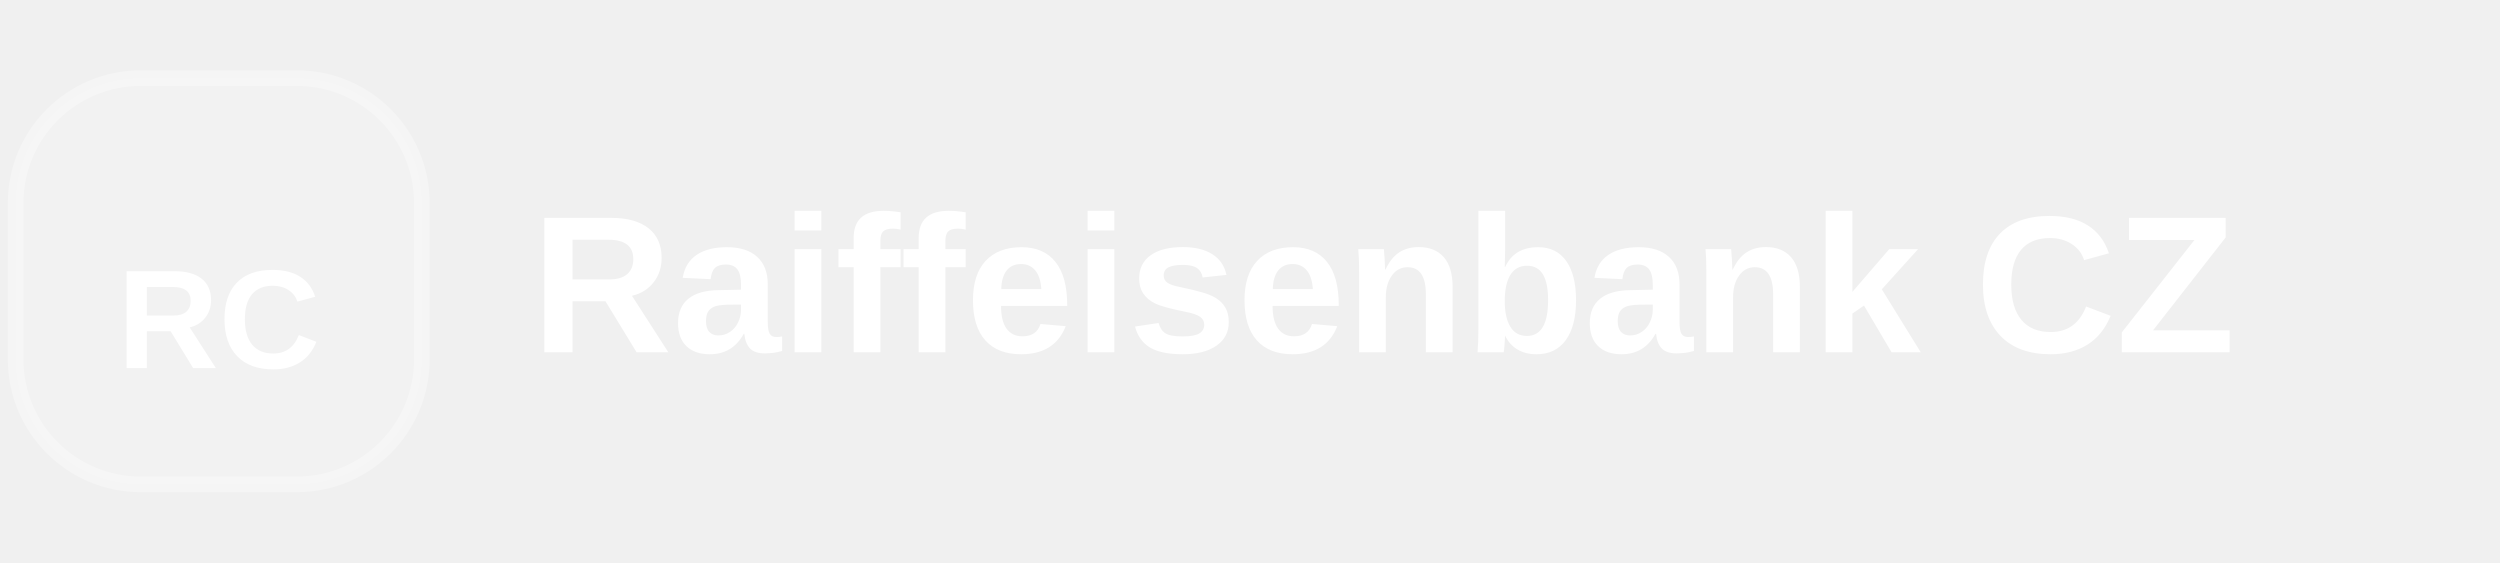
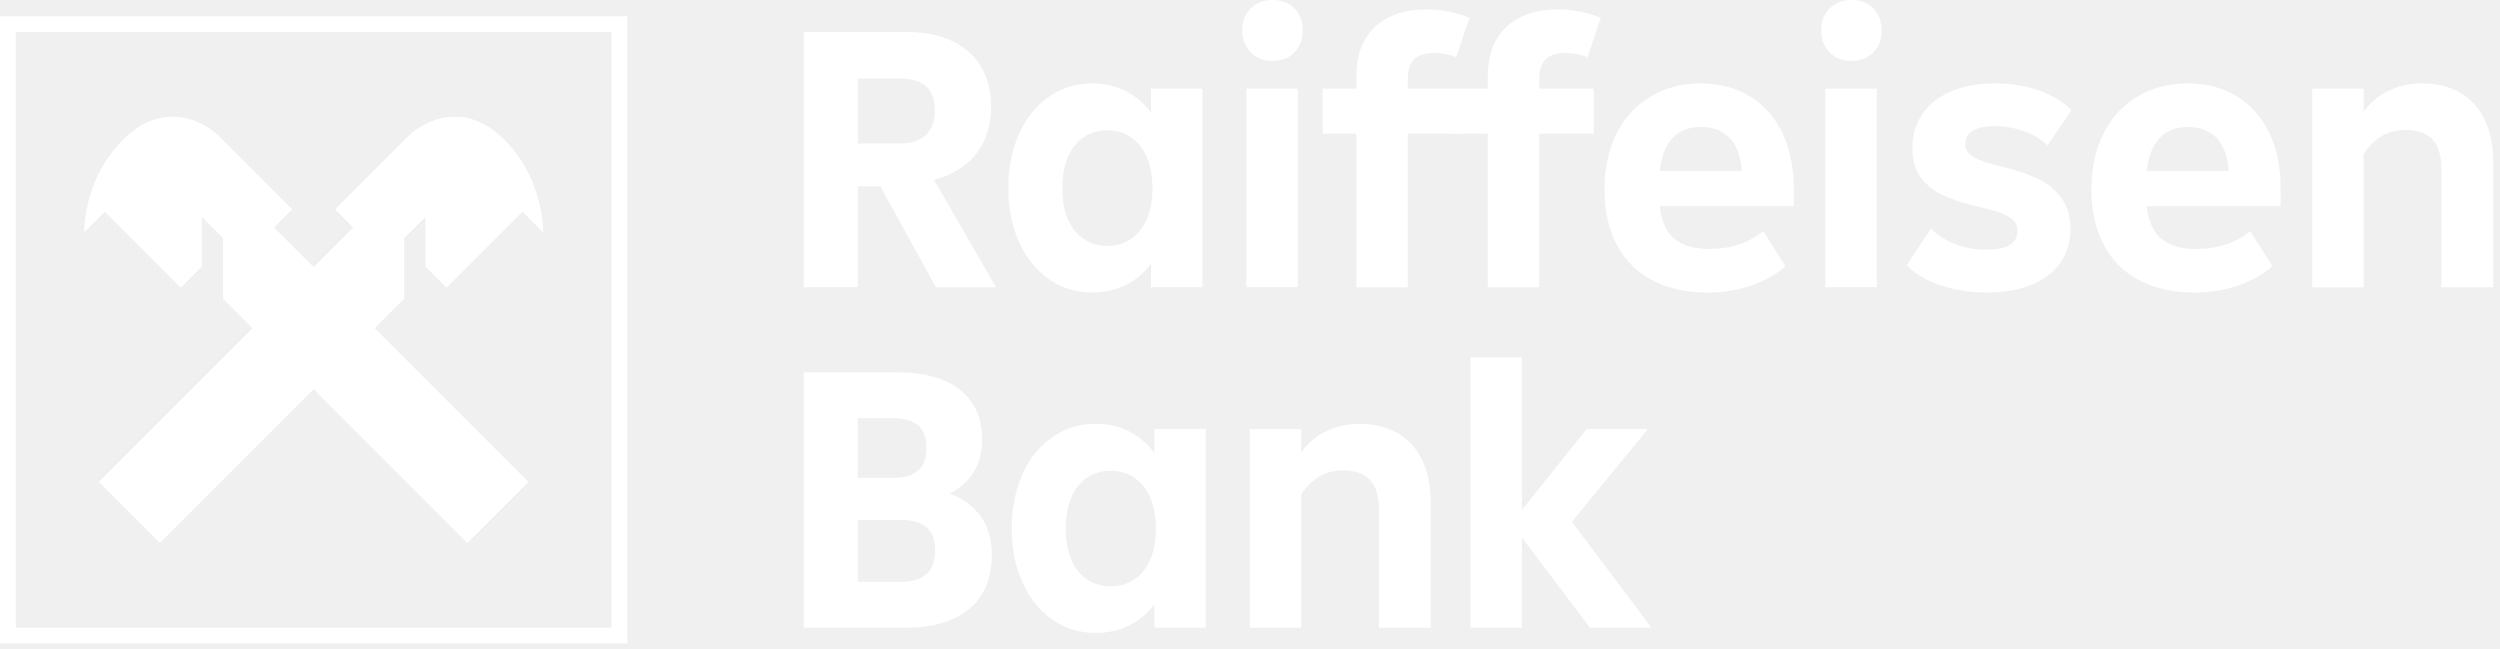
- <svg xmlns="http://www.w3.org/2000/svg" width="320" height="72" viewBox="0 0 320 72" fill="none">
-   <rect x="2" y="10" width="52" height="52" rx="16" fill="white" fill-opacity="0.16" stroke="white" stroke-opacity="0.32" stroke-width="2" />
-   <text x="28" y="42" text-anchor="middle" dominant-baseline="middle" fill="white" font-family="Poppins, Arial, sans-serif" font-size="18" font-weight="700" letter-spacing="0">RC</text>
-   <text x="68" y="38" dominant-baseline="middle" fill="white" font-family="Poppins, Arial, sans-serif" font-size="25" font-weight="700" letter-spacing="0">Raiffeisenbank CZ</text>
+ <svg xmlns="http://www.w3.org/2000/svg" width="158" height="41" viewBox="0 0 158 41" fill="none">
+   <path d="M59.148 18.153L55.635 11.772H54.212V18.153H50.797V2.021H57.276C58.383 2.021 59.34 2.207 60.147 2.579C60.954 2.952 61.57 3.493 61.996 4.206C62.423 4.918 62.638 5.772 62.638 6.768C62.638 7.939 62.326 8.918 61.702 9.711C61.077 10.504 60.187 11.056 59.033 11.371L62.95 18.156H59.154L59.148 18.153ZM54.212 4.961V9.067H56.869C57.582 9.067 58.126 8.889 58.507 8.534C58.887 8.179 59.076 7.661 59.076 6.98C59.076 6.298 58.887 5.754 58.507 5.437C58.126 5.119 57.573 4.961 56.846 4.961H54.212Z" fill="white" />
+   <path d="M72.744 5.603H75.993V18.153H72.744V16.659C72.331 17.229 71.81 17.675 71.178 17.999C70.545 18.322 69.832 18.485 69.042 18.485C68.014 18.485 67.095 18.205 66.291 17.644C65.484 17.083 64.856 16.298 64.404 15.293C63.952 14.289 63.728 13.155 63.728 11.889C63.728 10.624 63.955 9.465 64.404 8.46C64.854 7.455 65.484 6.673 66.291 6.112C67.098 5.551 68.014 5.271 69.042 5.271C69.832 5.271 70.545 5.437 71.178 5.769C71.81 6.101 72.331 6.553 72.744 7.123V5.603ZM71.461 15.116C71.888 14.832 72.225 14.415 72.469 13.871C72.715 13.324 72.835 12.665 72.835 11.889C72.835 11.114 72.712 10.455 72.469 9.908C72.223 9.364 71.888 8.946 71.461 8.663C71.035 8.38 70.545 8.236 69.99 8.236C69.434 8.236 68.942 8.38 68.507 8.663C68.072 8.946 67.737 9.364 67.499 9.908C67.261 10.455 67.144 11.114 67.144 11.889C67.144 12.665 67.261 13.324 67.499 13.871C67.737 14.415 68.072 14.832 68.507 15.116C68.942 15.402 69.437 15.543 69.99 15.543C70.542 15.543 71.035 15.399 71.461 15.116Z" fill="white" />
+   <path d="M79.044 3.312C78.689 2.957 78.512 2.494 78.512 1.924C78.512 1.354 78.689 0.89 79.044 0.535C79.399 0.18 79.863 0 80.433 0C81.002 0 81.46 0.177 81.81 0.535C82.156 0.89 82.331 1.354 82.331 1.924C82.331 2.494 82.156 2.957 81.81 3.312C81.46 3.667 81.002 3.848 80.433 3.848C79.863 3.848 79.399 3.67 79.044 3.312ZM82.022 18.153H78.772V5.603H82.022V18.153Z" fill="white" />
+   <path d="M88.973 5.603H92.414V8.451H88.973V18.156H85.724V8.451H83.588V5.603H85.724V4.844C85.724 3.467 86.119 2.416 86.909 1.689C87.699 0.962 88.784 0.598 90.158 0.598C90.665 0.598 91.146 0.644 91.607 0.741C92.065 0.836 92.486 0.965 92.864 1.122L92.033 3.613C91.607 3.438 91.14 3.352 90.633 3.352C90.046 3.352 89.626 3.487 89.365 3.756C89.105 4.025 88.973 4.437 88.973 4.99V5.605V5.603Z" fill="white" />
+   <path d="M97.279 5.603H100.72V8.451H97.279V18.156H94.029V8.451H91.894V5.603H94.029V4.844C94.029 3.467 94.424 2.416 95.215 1.689C96.005 0.962 97.09 0.598 98.464 0.598C98.971 0.598 99.451 0.644 99.912 0.741C100.371 0.836 100.791 0.965 101.169 1.122L100.339 3.613C99.912 3.438 99.446 3.352 98.939 3.352C98.352 3.352 97.931 3.487 97.671 3.756C97.41 4.025 97.279 4.437 97.279 4.99V5.605V5.603Z" fill="white" />
+   <path d="M113.364 13.029H104.893C105.005 13.979 105.311 14.666 105.818 15.093C106.325 15.52 107.066 15.734 108.048 15.734C108.727 15.734 109.356 15.637 109.935 15.44C110.513 15.242 111.014 14.961 111.441 14.598L112.84 16.828C112.208 17.366 111.472 17.778 110.633 18.062C109.794 18.345 108.893 18.488 107.928 18.488C106.568 18.488 105.397 18.228 104.415 17.707C103.433 17.186 102.686 16.433 102.173 15.454C101.658 14.472 101.403 13.309 101.403 11.967C101.403 10.624 101.655 9.468 102.162 8.454C102.669 7.441 103.384 6.659 104.309 6.104C105.234 5.551 106.29 5.273 107.475 5.273C108.661 5.273 109.697 5.543 110.585 6.081C111.469 6.619 112.153 7.386 112.637 8.382C113.118 9.379 113.362 10.55 113.362 11.895V13.035L113.364 13.029ZM104.893 10.799H110.089C110.009 9.865 109.749 9.17 109.308 8.712C108.864 8.254 108.263 8.025 107.504 8.025C105.987 8.025 105.116 8.949 104.893 10.802V10.799Z" fill="white" />
+   <path d="M115.632 3.312C115.277 2.957 115.1 2.494 115.1 1.924C115.1 1.354 115.277 0.89 115.632 0.535C115.987 0.18 116.451 0 117.021 0C117.59 0 118.048 0.177 118.398 0.535C118.744 0.89 118.919 1.354 118.919 1.924C118.919 2.494 118.744 2.957 118.398 3.312C118.048 3.667 117.59 3.848 117.021 3.848C116.451 3.848 115.987 3.67 115.632 3.312ZM118.609 18.153H115.36V5.603H118.609V18.153Z" fill="white" />
+   <path d="M122.761 18.07C121.873 17.793 121.123 17.363 120.508 16.776L122.025 14.452C122.958 15.336 124.144 15.78 125.584 15.78C126.216 15.78 126.694 15.683 127.018 15.482C127.341 15.285 127.505 14.987 127.505 14.592C127.505 14.26 127.359 13.988 127.067 13.773C126.775 13.559 126.239 13.358 125.466 13.169C124.47 12.949 123.651 12.703 123.01 12.433C122.369 12.164 121.85 11.784 121.455 11.294C121.06 10.805 120.863 10.163 120.863 9.373C120.863 8.534 121.078 7.807 121.504 7.192C121.931 6.576 122.54 6.101 123.331 5.769C124.121 5.437 125.04 5.271 126.082 5.271C127.061 5.271 127.968 5.414 128.799 5.697C129.629 5.981 130.336 6.401 130.923 6.954L129.406 9.184C128.979 8.789 128.472 8.488 127.888 8.282C127.304 8.076 126.694 7.973 126.062 7.973C125.429 7.973 125.003 8.068 124.685 8.259C124.367 8.448 124.209 8.735 124.209 9.113C124.209 9.333 124.275 9.519 124.41 9.671C124.544 9.822 124.776 9.966 125.111 10.109C125.446 10.252 125.919 10.392 126.534 10.535C127.387 10.742 128.123 10.988 128.741 11.271C129.36 11.555 129.864 11.958 130.259 12.482C130.654 13.003 130.851 13.667 130.851 14.475C130.851 15.282 130.645 15.986 130.233 16.587C129.821 17.189 129.22 17.655 128.429 17.987C127.639 18.32 126.689 18.485 125.581 18.485C124.585 18.485 123.643 18.348 122.758 18.07H122.761Z" fill="white" />
+   <path d="M144.138 13.029H135.667C135.778 13.979 136.085 14.666 136.591 15.093C137.098 15.52 137.84 15.734 138.821 15.734C139.5 15.734 140.13 15.637 140.708 15.44C141.286 15.242 141.787 14.961 142.214 14.598L143.614 16.828C142.981 17.366 142.245 17.778 141.407 18.062C140.568 18.345 139.666 18.488 138.701 18.488C137.341 18.488 136.17 18.228 135.188 17.707C134.207 17.186 133.459 16.433 132.947 15.454C132.432 14.472 132.177 13.309 132.177 11.967C132.177 10.624 132.429 9.468 132.935 8.454C133.442 7.441 134.158 6.659 135.083 6.104C136.007 5.551 137.064 5.273 138.249 5.273C139.434 5.273 140.47 5.543 141.358 6.081C142.243 6.619 142.927 7.386 143.411 8.382C143.892 9.379 144.135 10.55 144.135 11.895V13.035L144.138 13.029ZM135.667 10.799H140.863C140.783 9.865 140.522 9.17 140.081 8.712C139.637 8.254 139.036 8.025 138.278 8.025C136.76 8.025 135.89 8.949 135.667 10.802V10.799Z" fill="white" />
+   <path d="M155.469 5.852C156.141 6.238 156.66 6.805 157.023 7.549C157.387 8.294 157.57 9.187 157.57 10.232V18.156H154.295V10.636C154.295 9.828 154.109 9.224 153.737 8.82C153.364 8.417 152.8 8.216 152.039 8.216C151.469 8.216 150.968 8.342 150.533 8.597C150.098 8.852 149.714 9.23 149.382 9.737V18.159H146.133V5.603H149.382V7.074C149.777 6.504 150.295 6.061 150.937 5.746C151.578 5.431 152.294 5.271 153.084 5.271C154 5.271 154.796 5.465 155.469 5.852Z" fill="white" />
+   <path d="M61.996 32.657C62.455 33.312 62.684 34.117 62.684 35.064C62.684 36.536 62.211 37.672 61.272 38.468C60.33 39.267 58.999 39.668 57.276 39.668H50.797V23.533H56.706C58.415 23.533 59.735 23.899 60.668 24.635C61.601 25.371 62.068 26.41 62.068 27.756C62.068 29.353 61.381 30.501 60.004 31.197C60.874 31.515 61.538 32.001 61.996 32.657ZM54.212 26.427V30.2H56.443C57.17 30.2 57.705 30.043 58.043 29.725C58.383 29.41 58.552 28.944 58.552 28.325C58.552 27.647 58.369 27.16 58.006 26.865C57.642 26.573 57.095 26.427 56.368 26.427H54.209H54.212ZM56.869 36.771C57.613 36.771 58.169 36.613 58.541 36.295C58.913 35.98 59.099 35.474 59.099 34.778C59.099 34.128 58.922 33.647 58.567 33.33C58.212 33.015 57.622 32.854 56.8 32.854H54.215V36.771H56.872H56.869Z" fill="white" />
+   <path d="M72.959 27.117H76.208V39.668H72.959V38.173C72.546 38.743 72.025 39.19 71.392 39.513C70.76 39.837 70.047 40 69.257 40C68.229 40 67.31 39.719 66.506 39.158C65.698 38.597 65.071 37.813 64.619 36.808C64.167 35.803 63.943 34.669 63.943 33.404C63.943 32.139 64.169 30.979 64.619 29.974C65.069 28.969 65.698 28.188 66.506 27.627C67.313 27.066 68.229 26.785 69.257 26.785C70.047 26.785 70.76 26.951 71.392 27.283C72.025 27.615 72.546 28.068 72.959 28.637V27.117ZM71.676 36.63C72.103 36.347 72.44 35.929 72.684 35.385C72.93 34.838 73.05 34.18 73.05 33.404C73.05 32.628 72.927 31.97 72.684 31.423C72.438 30.879 72.103 30.461 71.676 30.177C71.249 29.894 70.76 29.751 70.204 29.751C69.649 29.751 69.157 29.894 68.722 30.177C68.286 30.461 67.951 30.879 67.714 31.423C67.476 31.97 67.359 32.628 67.359 33.404C67.359 34.18 67.476 34.838 67.714 35.385C67.951 35.929 68.286 36.347 68.722 36.63C69.157 36.917 69.652 37.057 70.204 37.057C70.757 37.057 71.249 36.914 71.676 36.63Z" fill="white" />
+   <path d="M88.32 27.366C88.993 27.753 89.511 28.32 89.875 29.064C90.238 29.808 90.421 30.701 90.421 31.746V39.671H87.146V32.15C87.146 31.343 86.96 30.739 86.588 30.335C86.216 29.931 85.652 29.731 84.891 29.731C84.321 29.731 83.82 29.857 83.385 30.112C82.949 30.366 82.566 30.744 82.234 31.251V39.674H78.984V27.123H82.234V28.594C82.629 28.025 83.147 27.581 83.788 27.266C84.43 26.951 85.145 26.791 85.935 26.791C86.852 26.791 87.647 26.985 88.32 27.372V27.366Z" fill="white" />
+   <path d="M99.343 32.977L104.373 39.668H100.482L96.188 33.974V39.668H92.939V22.585H96.188V32.219L100.27 27.117H104.138L99.346 32.977H99.343Z" fill="white" />
+   <mask id="path-15-outside-1_358_2165" maskUnits="userSpaceOnUse" x="0" y="1.018" width="40" height="40" fill="black">
+     <rect fill="white" y="1.018" width="40" height="40" />
+     <path d="M38.647 39.668H1V2.018H38.647V39.668ZM13.834 8.611C12.955 7.732 10.404 6.282 7.854 8.766C5.578 10.985 5.334 13.819 5.334 14.643L5.343 14.652L6.625 13.37L11.423 18.168L12.746 16.846V13.684L14.105 15.045V18.866L15.979 20.739L6.262 30.455L10.106 34.3L19.823 24.584L29.539 34.3L33.385 30.455L23.668 20.739L25.54 18.866V15.045L26.9 13.684V16.846L28.223 18.168L33.02 13.37L34.304 14.652L34.312 14.643C34.312 13.819 34.068 10.985 31.793 8.766C29.245 6.282 26.695 7.735 25.812 8.611L21.191 13.232L22.337 14.378L19.823 16.891L17.31 14.378L18.454 13.232L13.834 8.611Z" />
+   </mask>
+   <path d="M38.647 39.668V40.668H39.647V39.668H38.647ZM1 39.668H0V40.668H1V39.668ZM1 2.018V1.018H0V2.018H1ZM38.647 2.018H39.647V1.018H38.647V2.018ZM13.834 8.611L14.541 7.904L14.541 7.904L13.834 8.611ZM7.854 8.766L7.156 8.05L7.155 8.05L7.854 8.766ZM5.334 14.643L4.334 14.643L4.334 15.057L4.627 15.35L5.334 14.643ZM5.343 14.652L4.636 15.359L5.343 16.066L6.05 15.359L5.343 14.652ZM6.625 13.37L7.332 12.663L6.625 11.956L5.918 12.663L6.625 13.37ZM11.423 18.168L10.716 18.875L11.423 19.582L12.13 18.875L11.423 18.168ZM12.746 16.846L13.453 17.553L13.746 17.26V16.846H12.746ZM12.746 13.684L13.454 12.977L11.746 11.269V13.684H12.746ZM14.105 15.045H15.105V14.631L14.813 14.338L14.105 15.045ZM14.105 18.866H13.105V19.28L13.398 19.573L14.105 18.866ZM15.979 20.739L16.686 21.446L17.393 20.739L16.686 20.032L15.979 20.739ZM6.262 30.455L5.555 29.748L4.847 30.455L5.555 31.162L6.262 30.455ZM10.106 34.3L9.399 35.007L10.106 35.714L10.813 35.007L10.106 34.3ZM19.823 24.584L20.53 23.877L19.823 23.17L19.116 23.877L19.823 24.584ZM29.539 34.3L28.832 35.007L29.539 35.714L30.246 35.007L29.539 34.3ZM33.385 30.455L34.092 31.162L34.799 30.455L34.092 29.748L33.385 30.455ZM23.668 20.739L22.961 20.032L22.254 20.739L22.961 21.446L23.668 20.739ZM25.54 18.866L26.247 19.573L26.54 19.28V18.866H25.54ZM25.54 15.045L24.833 14.338L24.54 14.63V15.045H25.54ZM26.9 13.684H27.9V11.27L26.193 12.977L26.9 13.684ZM26.9 16.846H25.9V17.26L26.193 17.553L26.9 16.846ZM28.223 18.168L27.515 18.875L28.223 19.582L28.93 18.875L28.223 18.168ZM33.02 13.37L33.727 12.662L33.02 11.956L32.313 12.663L33.02 13.37ZM34.304 14.652L33.597 15.36L34.347 16.109L35.051 15.316L34.304 14.652ZM34.312 14.643L35.059 15.308L35.312 15.024L35.312 14.643L34.312 14.643ZM31.793 8.766L31.095 9.482L31.095 9.482L31.793 8.766ZM25.812 8.611L25.108 7.902L25.105 7.904L25.812 8.611ZM21.191 13.232L20.484 12.525L19.777 13.232L20.484 13.939L21.191 13.232ZM22.337 14.378L23.044 15.085L23.751 14.378L23.044 13.671L22.337 14.378ZM19.823 16.891L19.116 17.599L19.823 18.306L20.53 17.599L19.823 16.891ZM17.31 14.378L16.602 13.671L15.896 14.378L16.602 15.085L17.31 14.378ZM18.454 13.232L19.162 13.939L19.868 13.232L19.161 12.525L18.454 13.232ZM38.647 39.668V38.668H1V39.668V40.668H38.647V39.668ZM1 39.668H2V2.018H1H0V39.668H1ZM1 2.018V3.018H38.647V2.018V1.018H1V2.018ZM38.647 2.018H37.647V39.668H38.647H39.647V2.018H38.647ZM13.834 8.611L14.541 7.904C13.986 7.349 12.942 6.639 11.621 6.439C10.238 6.229 8.65 6.594 7.156 8.05L7.854 8.766L8.551 9.483C9.607 8.454 10.571 8.302 11.32 8.416C12.132 8.539 12.803 8.995 13.127 9.318L13.834 8.611ZM7.854 8.766L7.155 8.05C4.602 10.54 4.334 13.696 4.334 14.643L5.334 14.643L6.334 14.643C6.334 13.941 6.554 11.43 8.552 9.482L7.854 8.766ZM5.334 14.643L4.627 15.35L4.636 15.359L5.343 14.652L6.05 13.945L6.041 13.936L5.334 14.643ZM5.343 14.652L6.05 15.359L7.332 14.077L6.625 13.37L5.918 12.663L4.636 13.945L5.343 14.652ZM6.625 13.37L5.918 14.077L10.716 18.875L11.423 18.168L12.13 17.461L7.332 12.663L6.625 13.37ZM11.423 18.168L12.13 18.875L13.453 17.553L12.746 16.846L12.039 16.138L10.716 17.46L11.423 18.168ZM12.746 16.846H13.746V13.684H12.746H11.746V16.846H12.746ZM12.746 13.684L12.039 14.391L13.398 15.752L14.105 15.045L14.813 14.338L13.454 12.977L12.746 13.684ZM14.105 15.045H13.105V18.866H14.105H15.105V15.045H14.105ZM14.105 18.866L13.398 19.573L15.271 21.446L15.979 20.739L16.686 20.032L14.813 18.159L14.105 18.866ZM15.979 20.739L15.271 20.032L5.555 29.748L6.262 30.455L6.969 31.162L16.686 21.446L15.979 20.739ZM6.262 30.455L5.555 31.162L9.399 35.007L10.106 34.3L10.814 33.593L6.969 29.748L6.262 30.455ZM10.106 34.3L10.813 35.007L20.53 25.291L19.823 24.584L19.116 23.877L9.399 33.592L10.106 34.3ZM19.823 24.584L19.116 25.291L28.832 35.007L29.539 34.3L30.246 33.593L20.53 23.877L19.823 24.584ZM29.539 34.3L30.246 35.007L34.092 31.162L33.385 30.455L32.678 29.748L28.832 33.592L29.539 34.3ZM33.385 30.455L34.092 29.748L24.375 20.032L23.668 20.739L22.961 21.446L32.678 31.162L33.385 30.455ZM23.668 20.739L24.375 21.446L26.247 19.573L25.54 18.866L24.833 18.159L22.961 20.032L23.668 20.739ZM25.54 18.866H26.54V15.045H25.54H24.54V18.866H25.54ZM25.54 15.045L26.247 15.752L27.608 14.391L26.9 13.684L26.193 12.977L24.833 14.338L25.54 15.045ZM26.9 13.684H25.9V16.846H26.9H27.9V13.684H26.9ZM26.9 16.846L26.193 17.553L27.515 18.875L28.223 18.168L28.93 17.461L27.608 16.138L26.9 16.846ZM28.223 18.168L28.93 18.875L33.728 14.077L33.02 13.37L32.313 12.663L27.515 17.461L28.223 18.168ZM33.02 13.37L32.314 14.077L33.597 15.36L34.304 14.652L35.011 13.945L33.727 12.662L33.02 13.37ZM34.304 14.652L35.051 15.316L35.059 15.308L34.312 14.643L33.564 13.979L33.556 13.988L34.304 14.652ZM34.312 14.643L35.312 14.643C35.312 13.696 35.044 10.54 32.491 8.05L31.793 8.766L31.095 9.482C33.093 11.43 33.312 13.941 33.312 14.643L34.312 14.643ZM31.793 8.766L32.491 8.05C30.998 6.594 29.411 6.229 28.028 6.44C26.706 6.641 25.663 7.35 25.108 7.902L25.812 8.611L26.517 9.321C26.844 8.996 27.517 8.541 28.329 8.417C29.078 8.303 30.041 8.454 31.095 9.482L31.793 8.766ZM25.812 8.611L25.105 7.904L20.484 12.525L21.191 13.232L21.898 13.939L26.52 9.318L25.812 8.611ZM21.191 13.232L20.484 13.939L21.63 15.085L22.337 14.378L23.044 13.671L21.898 12.525L21.191 13.232ZM22.337 14.378L21.63 13.671L19.116 16.184L19.823 16.891L20.53 17.599L23.044 15.085L22.337 14.378ZM19.823 16.891L20.53 16.184L18.017 13.671L17.31 14.378L16.602 15.085L19.116 17.599L19.823 16.891ZM17.31 14.378L18.017 15.085L19.162 13.939L18.454 13.232L17.747 12.525L16.602 13.671L17.31 14.378ZM18.454 13.232L19.161 12.525L14.541 7.904L13.834 8.611L13.127 9.318L17.747 13.939L18.454 13.232Z" fill="white" mask="url(#path-15-outside-1_358_2165)" />
+   <path fill-rule="evenodd" clip-rule="evenodd" d="M28.223 18.168L33.021 13.37L34.303 14.652L34.312 14.644C34.312 13.819 34.069 10.985 31.793 8.766C29.245 6.281 26.694 7.735 25.812 8.611L21.191 13.232L22.337 14.377L19.823 16.891L17.309 14.377L18.454 13.232L13.834 8.611C12.955 7.733 10.404 6.281 7.853 8.766C5.577 10.985 5.334 13.819 5.334 14.644L5.343 14.652L6.625 13.37L11.423 18.168L12.746 16.845V13.684L14.106 15.044V18.866L15.978 20.739L6.262 30.455L10.106 34.3L19.823 24.583L29.54 34.3L33.384 30.455L23.668 20.739L25.54 18.866V15.044L26.9 13.684V16.845L28.223 18.168Z" fill="white" />
</svg>
